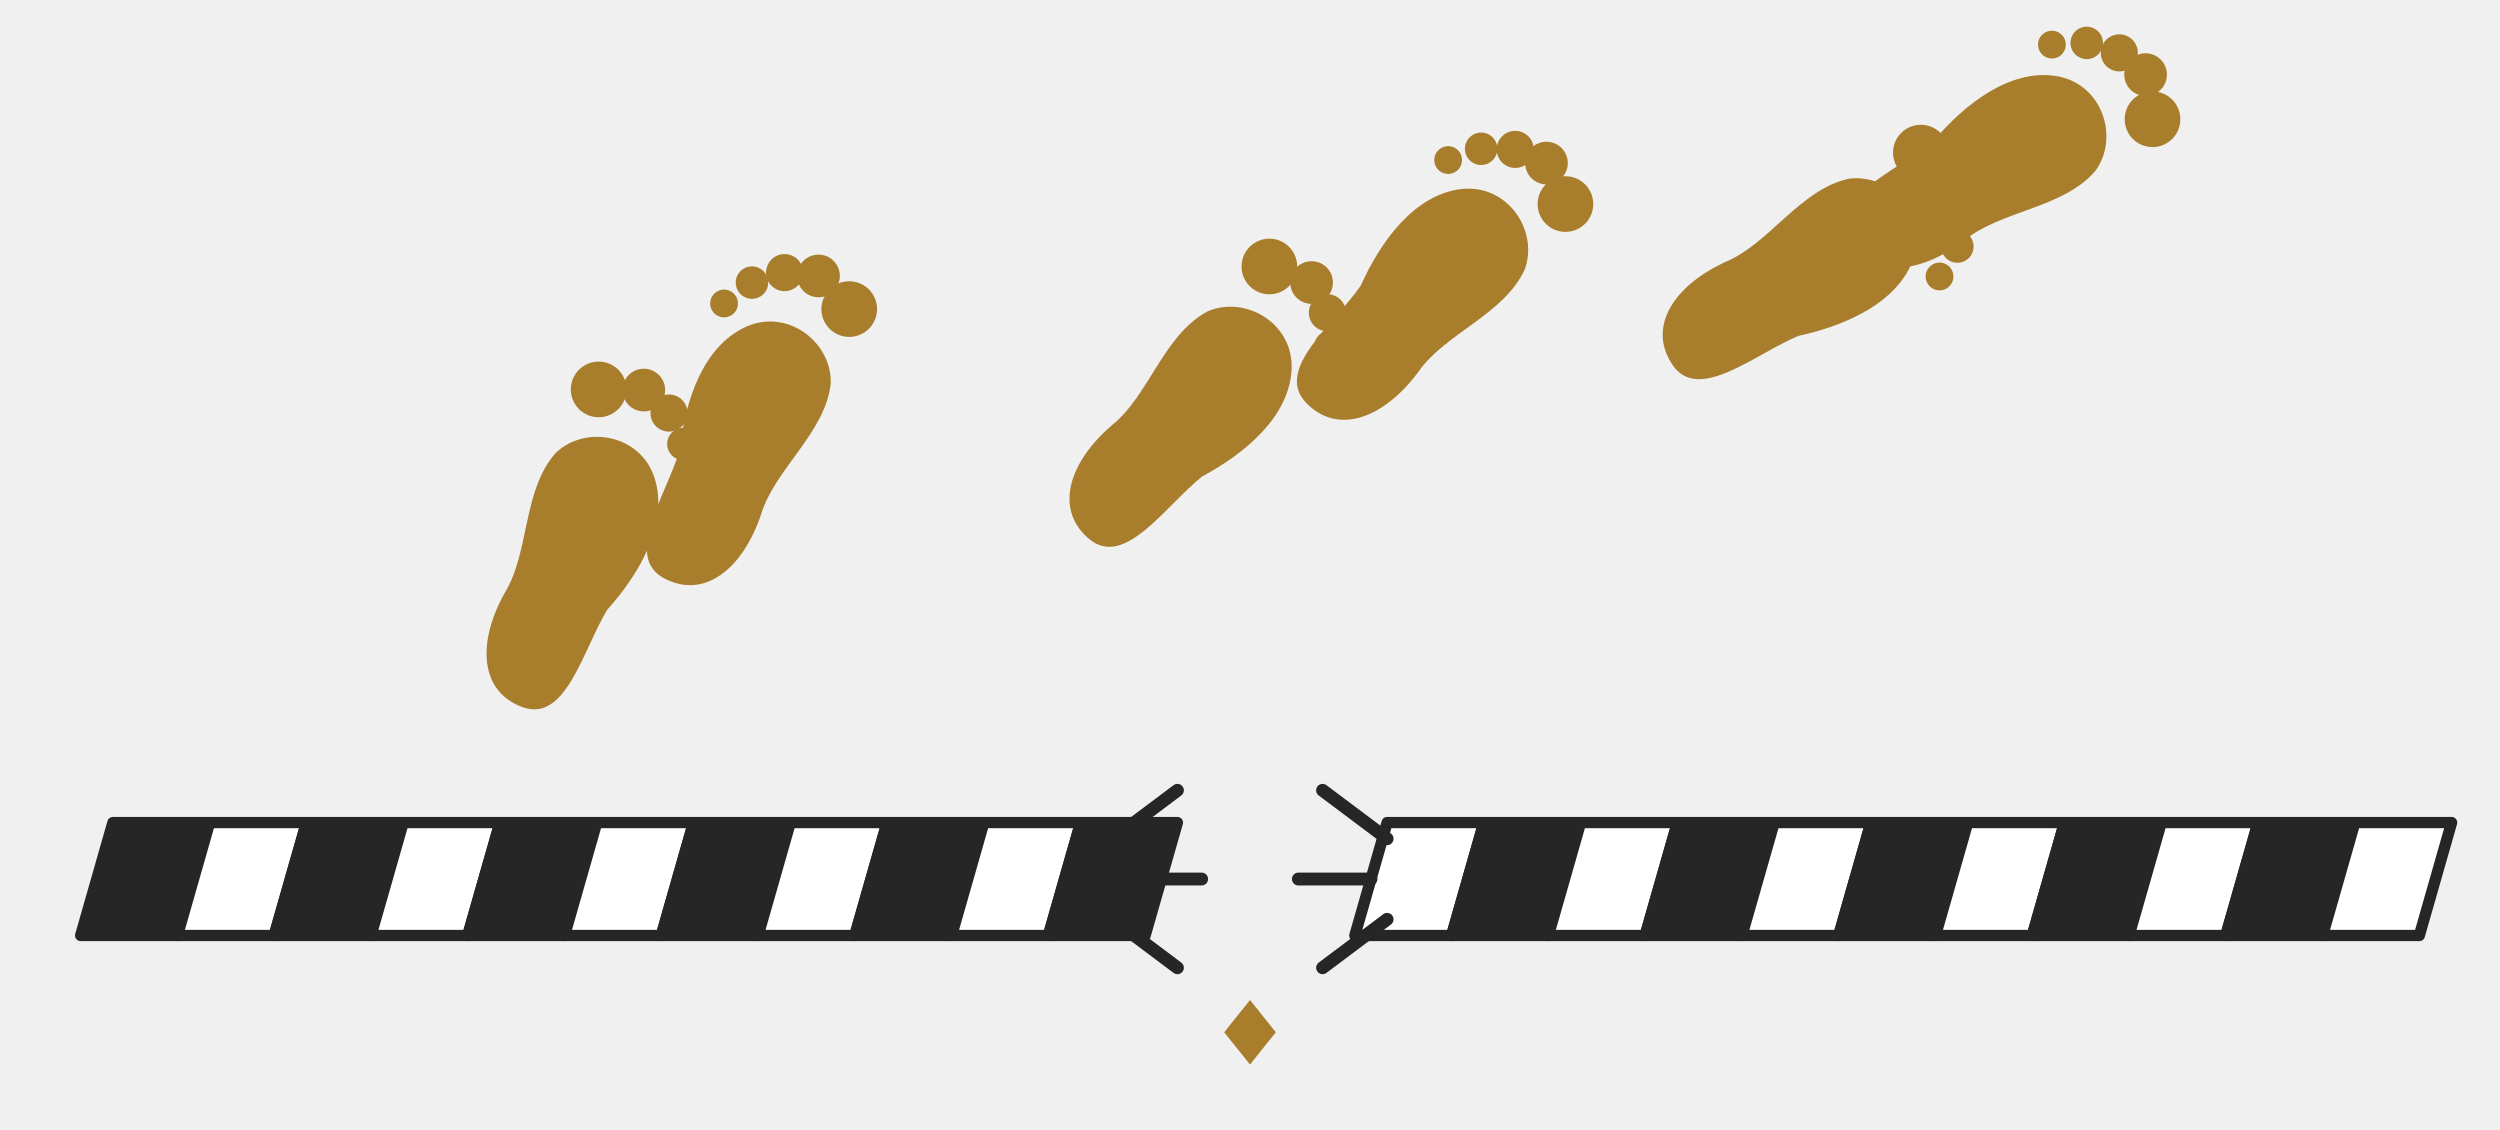
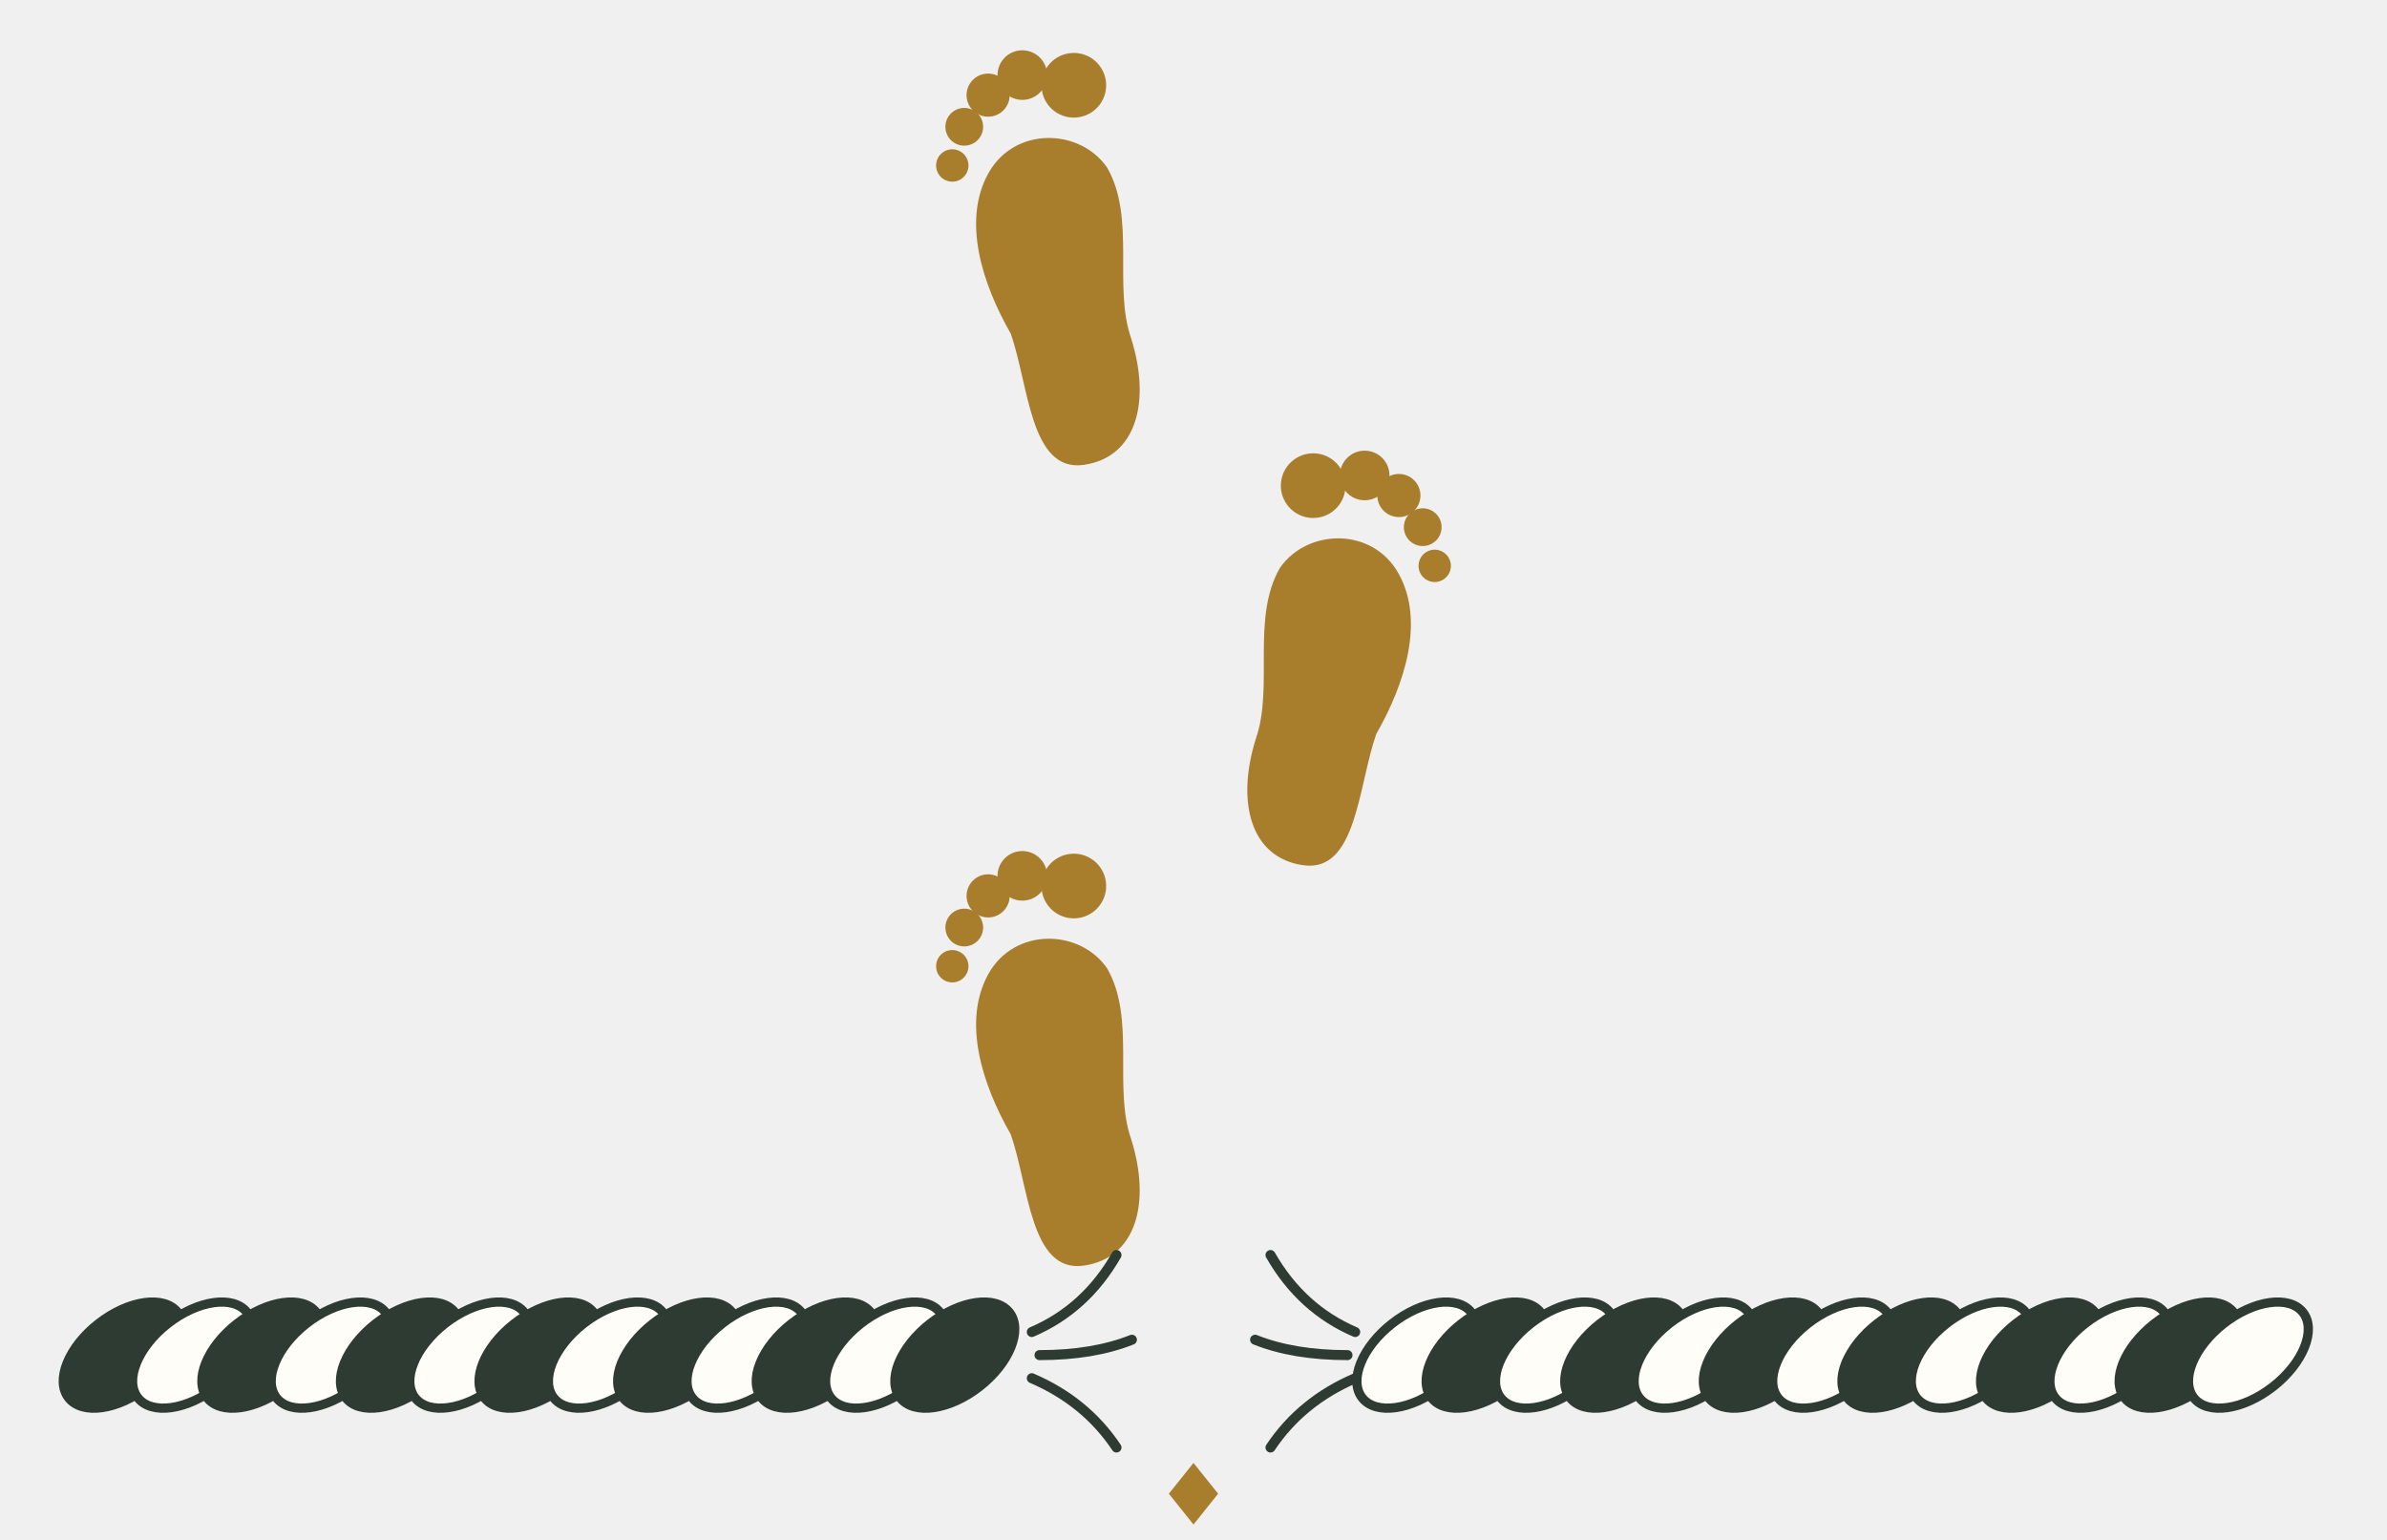
- <svg xmlns="http://www.w3.org/2000/svg" width="310" height="140" viewBox="0 0 310 140">
-   <g transform="translate(70,70) rotate(20) scale(1.15,1.15)">
+ <svg xmlns="http://www.w3.org/2000/svg" width="310" height="200" viewBox="0 0 310 200">
+   <g transform="translate(139,142) rotate(-8) scale(-1.4,1.4)">
    <path d="M1,16 C-4,16 -6,11 -5,5 C-4,0 -7,-6 -5,-11 C-3,-15 3,-16 6,-12 C9,-8 8,-2 6,3 C5,8 6,16 1,16 Z" fill="#a87d2c" />
    <circle cx="-3" cy="-19" r="3" fill="#a87d2c" />
    <circle cx="1.6" cy="-20.6" r="2.3" fill="#a87d2c" />
    <circle cx="5" cy="-19.2" r="2" fill="#a87d2c" />
    <circle cx="7.6" cy="-16.6" r="1.75" fill="#a87d2c" />
    <circle cx="9.2" cy="-13.2" r="1.5" fill="#a87d2c" />
  </g>
-   <g transform="translate(92,56) rotate(28) scale(-1.15,1.15)">
+   <g transform="translate(171,90) rotate(8) scale(1.4,1.4)">
    <path d="M1,16 C-4,16 -6,11 -5,5 C-4,0 -7,-6 -5,-11 C-3,-15 3,-16 6,-12 C9,-8 8,-2 6,3 C5,8 6,16 1,16 Z" fill="#a87d2c" />
    <circle cx="-3" cy="-19" r="3" fill="#a87d2c" />
    <circle cx="1.6" cy="-20.6" r="2.3" fill="#a87d2c" />
    <circle cx="5" cy="-19.2" r="2" fill="#a87d2c" />
    <circle cx="7.6" cy="-16.6" r="1.75" fill="#a87d2c" />
    <circle cx="9.2" cy="-13.2" r="1.5" fill="#a87d2c" />
  </g>
-   <g transform="translate(146,52) rotate(40) scale(1.15,1.15)">
+   <g transform="translate(139,38) rotate(-8) scale(-1.4,1.4)">
    <path d="M1,16 C-4,16 -6,11 -5,5 C-4,0 -7,-6 -5,-11 C-3,-15 3,-16 6,-12 C9,-8 8,-2 6,3 C5,8 6,16 1,16 Z" fill="#a87d2c" />
    <circle cx="-3" cy="-19" r="3" fill="#a87d2c" />
    <circle cx="1.6" cy="-20.6" r="2.3" fill="#a87d2c" />
    <circle cx="5" cy="-19.2" r="2" fill="#a87d2c" />
    <circle cx="7.6" cy="-16.6" r="1.75" fill="#a87d2c" />
    <circle cx="9.2" cy="-13.2" r="1.5" fill="#a87d2c" />
  </g>
-   <g transform="translate(176,38) rotate(46) scale(-1.15,1.15)">
-     <path d="M1,16 C-4,16 -6,11 -5,5 C-4,0 -7,-6 -5,-11 C-3,-15 3,-16 6,-12 C9,-8 8,-2 6,3 C5,8 6,16 1,16 Z" fill="#a87d2c" />
-     <circle cx="-3" cy="-19" r="3" fill="#a87d2c" />
-     <circle cx="1.6" cy="-20.6" r="2.3" fill="#a87d2c" />
-     <circle cx="5" cy="-19.2" r="2" fill="#a87d2c" />
-     <circle cx="7.6" cy="-16.6" r="1.75" fill="#a87d2c" />
-     <circle cx="9.2" cy="-13.2" r="1.5" fill="#a87d2c" />
+   <ellipse cx="16" cy="176" rx="9" ry="5.2" transform="rotate(-38 16 176)" fill="#2e3b33" stroke="#2e3b33" stroke-width="1.2" />
+   <ellipse cx="25" cy="176" rx="9" ry="5.2" transform="rotate(-38 25 176)" fill="#fffdf8" stroke="#2e3b33" stroke-width="1.2" />
+   <ellipse cx="34" cy="176" rx="9" ry="5.2" transform="rotate(-38 34 176)" fill="#2e3b33" stroke="#2e3b33" stroke-width="1.2" />
+   <ellipse cx="43" cy="176" rx="9" ry="5.2" transform="rotate(-38 43 176)" fill="#fffdf8" stroke="#2e3b33" stroke-width="1.2" />
+   <ellipse cx="52" cy="176" rx="9" ry="5.2" transform="rotate(-38 52 176)" fill="#2e3b33" stroke="#2e3b33" stroke-width="1.2" />
+   <ellipse cx="61" cy="176" rx="9" ry="5.2" transform="rotate(-38 61 176)" fill="#fffdf8" stroke="#2e3b33" stroke-width="1.2" />
+   <ellipse cx="70" cy="176" rx="9" ry="5.2" transform="rotate(-38 70 176)" fill="#2e3b33" stroke="#2e3b33" stroke-width="1.2" />
+   <ellipse cx="79" cy="176" rx="9" ry="5.2" transform="rotate(-38 79 176)" fill="#fffdf8" stroke="#2e3b33" stroke-width="1.2" />
+   <ellipse cx="88" cy="176" rx="9" ry="5.2" transform="rotate(-38 88 176)" fill="#2e3b33" stroke="#2e3b33" stroke-width="1.2" />
+   <ellipse cx="97" cy="176" rx="9" ry="5.2" transform="rotate(-38 97 176)" fill="#fffdf8" stroke="#2e3b33" stroke-width="1.2" />
+   <ellipse cx="106" cy="176" rx="9" ry="5.2" transform="rotate(-38 106 176)" fill="#2e3b33" stroke="#2e3b33" stroke-width="1.2" />
+   <ellipse cx="115" cy="176" rx="9" ry="5.2" transform="rotate(-38 115 176)" fill="#fffdf8" stroke="#2e3b33" stroke-width="1.2" />
+   <ellipse cx="124" cy="176" rx="9" ry="5.2" transform="rotate(-38 124 176)" fill="#2e3b33" stroke="#2e3b33" stroke-width="1.2" />
+   <ellipse cx="184" cy="176" rx="9" ry="5.2" transform="rotate(-38 184 176)" fill="#fffdf8" stroke="#2e3b33" stroke-width="1.2" />
+   <ellipse cx="193" cy="176" rx="9" ry="5.2" transform="rotate(-38 193 176)" fill="#2e3b33" stroke="#2e3b33" stroke-width="1.2" />
+   <ellipse cx="202" cy="176" rx="9" ry="5.2" transform="rotate(-38 202 176)" fill="#fffdf8" stroke="#2e3b33" stroke-width="1.2" />
+   <ellipse cx="211" cy="176" rx="9" ry="5.2" transform="rotate(-38 211 176)" fill="#2e3b33" stroke="#2e3b33" stroke-width="1.2" />
+   <ellipse cx="220" cy="176" rx="9" ry="5.2" transform="rotate(-38 220 176)" fill="#fffdf8" stroke="#2e3b33" stroke-width="1.2" />
+   <ellipse cx="229" cy="176" rx="9" ry="5.2" transform="rotate(-38 229 176)" fill="#2e3b33" stroke="#2e3b33" stroke-width="1.2" />
+   <ellipse cx="238" cy="176" rx="9" ry="5.2" transform="rotate(-38 238 176)" fill="#fffdf8" stroke="#2e3b33" stroke-width="1.2" />
+   <ellipse cx="247" cy="176" rx="9" ry="5.2" transform="rotate(-38 247 176)" fill="#2e3b33" stroke="#2e3b33" stroke-width="1.2" />
+   <ellipse cx="256" cy="176" rx="9" ry="5.2" transform="rotate(-38 256 176)" fill="#fffdf8" stroke="#2e3b33" stroke-width="1.2" />
+   <ellipse cx="265" cy="176" rx="9" ry="5.2" transform="rotate(-38 265 176)" fill="#2e3b33" stroke="#2e3b33" stroke-width="1.2" />
+   <ellipse cx="274" cy="176" rx="9" ry="5.2" transform="rotate(-38 274 176)" fill="#fffdf8" stroke="#2e3b33" stroke-width="1.2" />
+   <ellipse cx="283" cy="176" rx="9" ry="5.2" transform="rotate(-38 283 176)" fill="#2e3b33" stroke="#2e3b33" stroke-width="1.2" />
+   <ellipse cx="292" cy="176" rx="9" ry="5.2" transform="rotate(-38 292 176)" fill="#fffdf8" stroke="#2e3b33" stroke-width="1.2" />
+   <g fill="none" stroke="#2e3b33" stroke-width="1.3" stroke-linecap="round">
+     <path d="M134,173 q7,-3 11,-10 M135,176 q7,0 12,-2 M134,179 q7,3 11,9" />
+     <path d="M176,173 q-7,-3 -11,-10 M175,176 q-7,0 -12,-2 M176,179 q-7,3 -11,9" />
  </g>
-   <g transform="translate(222,34) rotate(56) scale(1.15,1.15)">
-     <path d="M1,16 C-4,16 -6,11 -5,5 C-4,0 -7,-6 -5,-11 C-3,-15 3,-16 6,-12 C9,-8 8,-2 6,3 C5,8 6,16 1,16 Z" fill="#a87d2c" />
-     <circle cx="-3" cy="-19" r="3" fill="#a87d2c" />
-     <circle cx="1.6" cy="-20.6" r="2.3" fill="#a87d2c" />
-     <circle cx="5" cy="-19.2" r="2" fill="#a87d2c" />
-     <circle cx="7.6" cy="-16.6" r="1.75" fill="#a87d2c" />
-     <circle cx="9.2" cy="-13.2" r="1.5" fill="#a87d2c" />
-   </g>
-   <g transform="translate(246,22) rotate(62) scale(-1.15,1.15)">
-     <path d="M1,16 C-4,16 -6,11 -5,5 C-4,0 -7,-6 -5,-11 C-3,-15 3,-16 6,-12 C9,-8 8,-2 6,3 C5,8 6,16 1,16 Z" fill="#a87d2c" />
-     <circle cx="-3" cy="-19" r="3" fill="#a87d2c" />
-     <circle cx="1.6" cy="-20.6" r="2.3" fill="#a87d2c" />
-     <circle cx="5" cy="-19.2" r="2" fill="#a87d2c" />
-     <circle cx="7.6" cy="-16.6" r="1.75" fill="#a87d2c" />
-     <circle cx="9.2" cy="-13.2" r="1.5" fill="#a87d2c" />
-   </g>
-   <path d="M14,102 L26,102 L22,116 L10,116 Z" fill="#262626" stroke="#262626" stroke-width="1.4" stroke-linejoin="round" />
-   <path d="M26,102 L38,102 L34,116 L22,116 Z" fill="#ffffff" stroke="#262626" stroke-width="1.4" stroke-linejoin="round" />
-   <path d="M38,102 L50,102 L46,116 L34,116 Z" fill="#262626" stroke="#262626" stroke-width="1.4" stroke-linejoin="round" />
-   <path d="M50,102 L62,102 L58,116 L46,116 Z" fill="#ffffff" stroke="#262626" stroke-width="1.4" stroke-linejoin="round" />
-   <path d="M62,102 L74,102 L70,116 L58,116 Z" fill="#262626" stroke="#262626" stroke-width="1.4" stroke-linejoin="round" />
-   <path d="M74,102 L86,102 L82,116 L70,116 Z" fill="#ffffff" stroke="#262626" stroke-width="1.4" stroke-linejoin="round" />
-   <path d="M86,102 L98,102 L94,116 L82,116 Z" fill="#262626" stroke="#262626" stroke-width="1.4" stroke-linejoin="round" />
-   <path d="M98,102 L110,102 L106,116 L94,116 Z" fill="#ffffff" stroke="#262626" stroke-width="1.4" stroke-linejoin="round" />
-   <path d="M110,102 L122,102 L118,116 L106,116 Z" fill="#262626" stroke="#262626" stroke-width="1.4" stroke-linejoin="round" />
-   <path d="M122,102 L134,102 L130,116 L118,116 Z" fill="#ffffff" stroke="#262626" stroke-width="1.4" stroke-linejoin="round" />
-   <path d="M134,102 L146,102 L142,116 L130,116 Z" fill="#262626" stroke="#262626" stroke-width="1.4" stroke-linejoin="round" />
-   <path d="M172,102 L184,102 L180,116 L168,116 Z" fill="#ffffff" stroke="#262626" stroke-width="1.4" stroke-linejoin="round" />
-   <path d="M184,102 L196,102 L192,116 L180,116 Z" fill="#262626" stroke="#262626" stroke-width="1.4" stroke-linejoin="round" />
-   <path d="M196,102 L208,102 L204,116 L192,116 Z" fill="#ffffff" stroke="#262626" stroke-width="1.4" stroke-linejoin="round" />
-   <path d="M208,102 L220,102 L216,116 L204,116 Z" fill="#262626" stroke="#262626" stroke-width="1.4" stroke-linejoin="round" />
-   <path d="M220,102 L232,102 L228,116 L216,116 Z" fill="#ffffff" stroke="#262626" stroke-width="1.4" stroke-linejoin="round" />
-   <path d="M232,102 L244,102 L240,116 L228,116 Z" fill="#262626" stroke="#262626" stroke-width="1.4" stroke-linejoin="round" />
-   <path d="M244,102 L256,102 L252,116 L240,116 Z" fill="#ffffff" stroke="#262626" stroke-width="1.4" stroke-linejoin="round" />
-   <path d="M256,102 L268,102 L264,116 L252,116 Z" fill="#262626" stroke="#262626" stroke-width="1.4" stroke-linejoin="round" />
-   <path d="M268,102 L280,102 L276,116 L264,116 Z" fill="#ffffff" stroke="#262626" stroke-width="1.4" stroke-linejoin="round" />
-   <path d="M280,102 L292,102 L288,116 L276,116 Z" fill="#262626" stroke="#262626" stroke-width="1.4" stroke-linejoin="round" />
-   <path d="M292,102 L304,102 L300,116 L288,116 Z" fill="#ffffff" stroke="#262626" stroke-width="1.4" stroke-linejoin="round" />
-   <path d="M138,104 l8,-6 M140,109 l9,0 M138,114 l8,6" stroke="#262626" stroke-width="1.6" stroke-linecap="round" />
-   <path d="M172,104 l-8,-6 M170,109 l-9,0 M172,114 l-8,6" stroke="#262626" stroke-width="1.6" stroke-linecap="round" />
-   <g transform="translate(155,128)">
+   <g transform="translate(155,194)">
    <path d="M0,-4 L3.2,0 L0,4 L-3.2,0 Z" fill="#a87d2c" />
  </g>
</svg>
